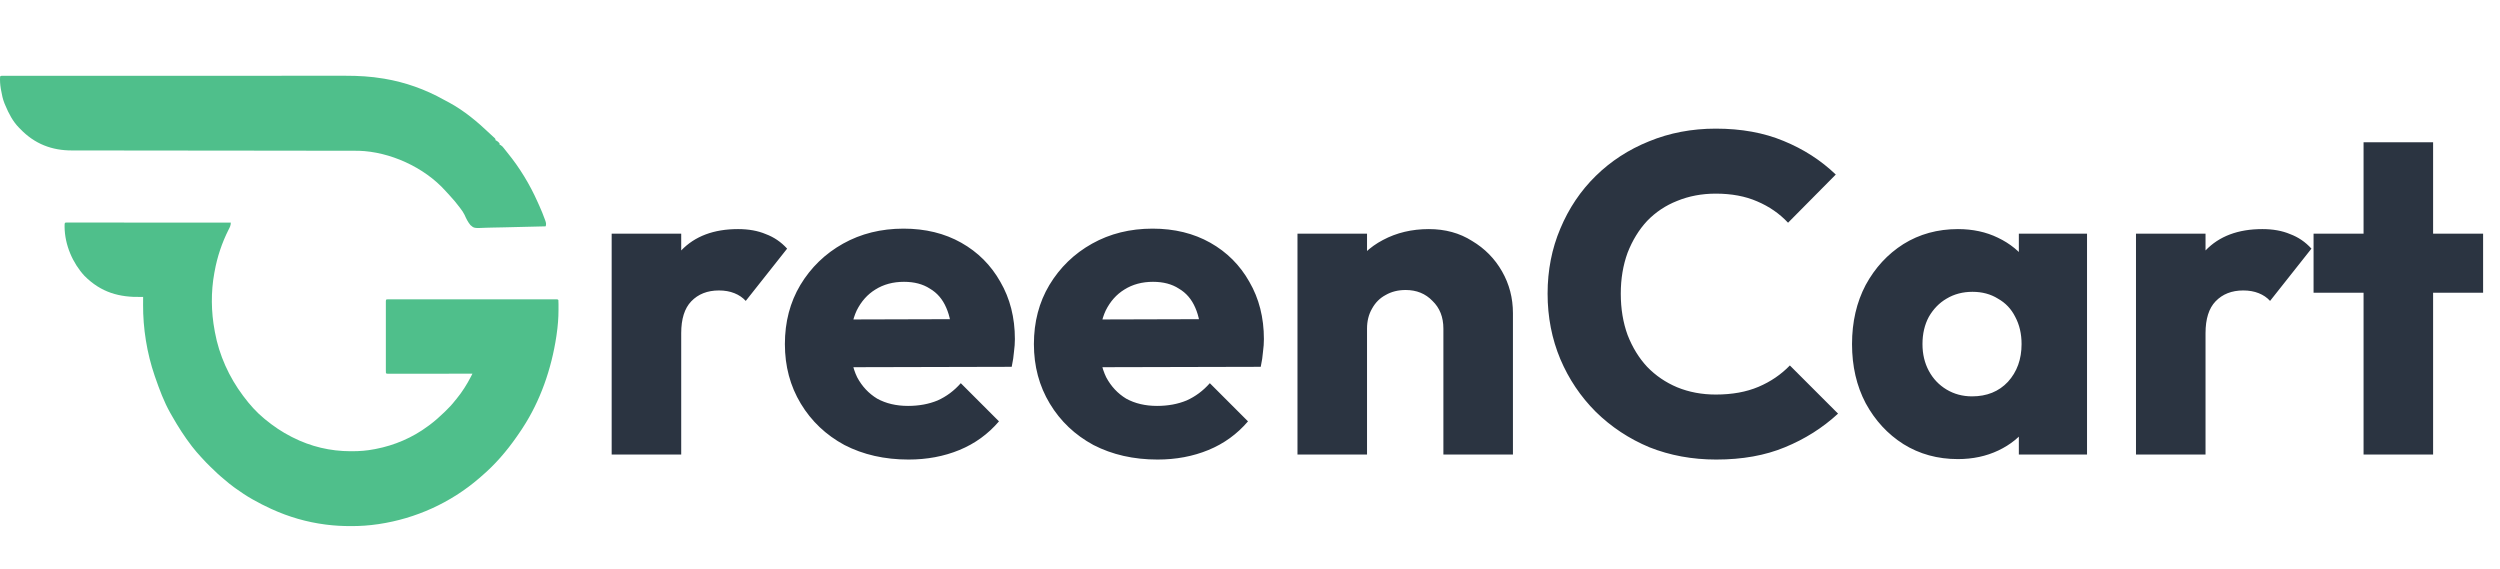
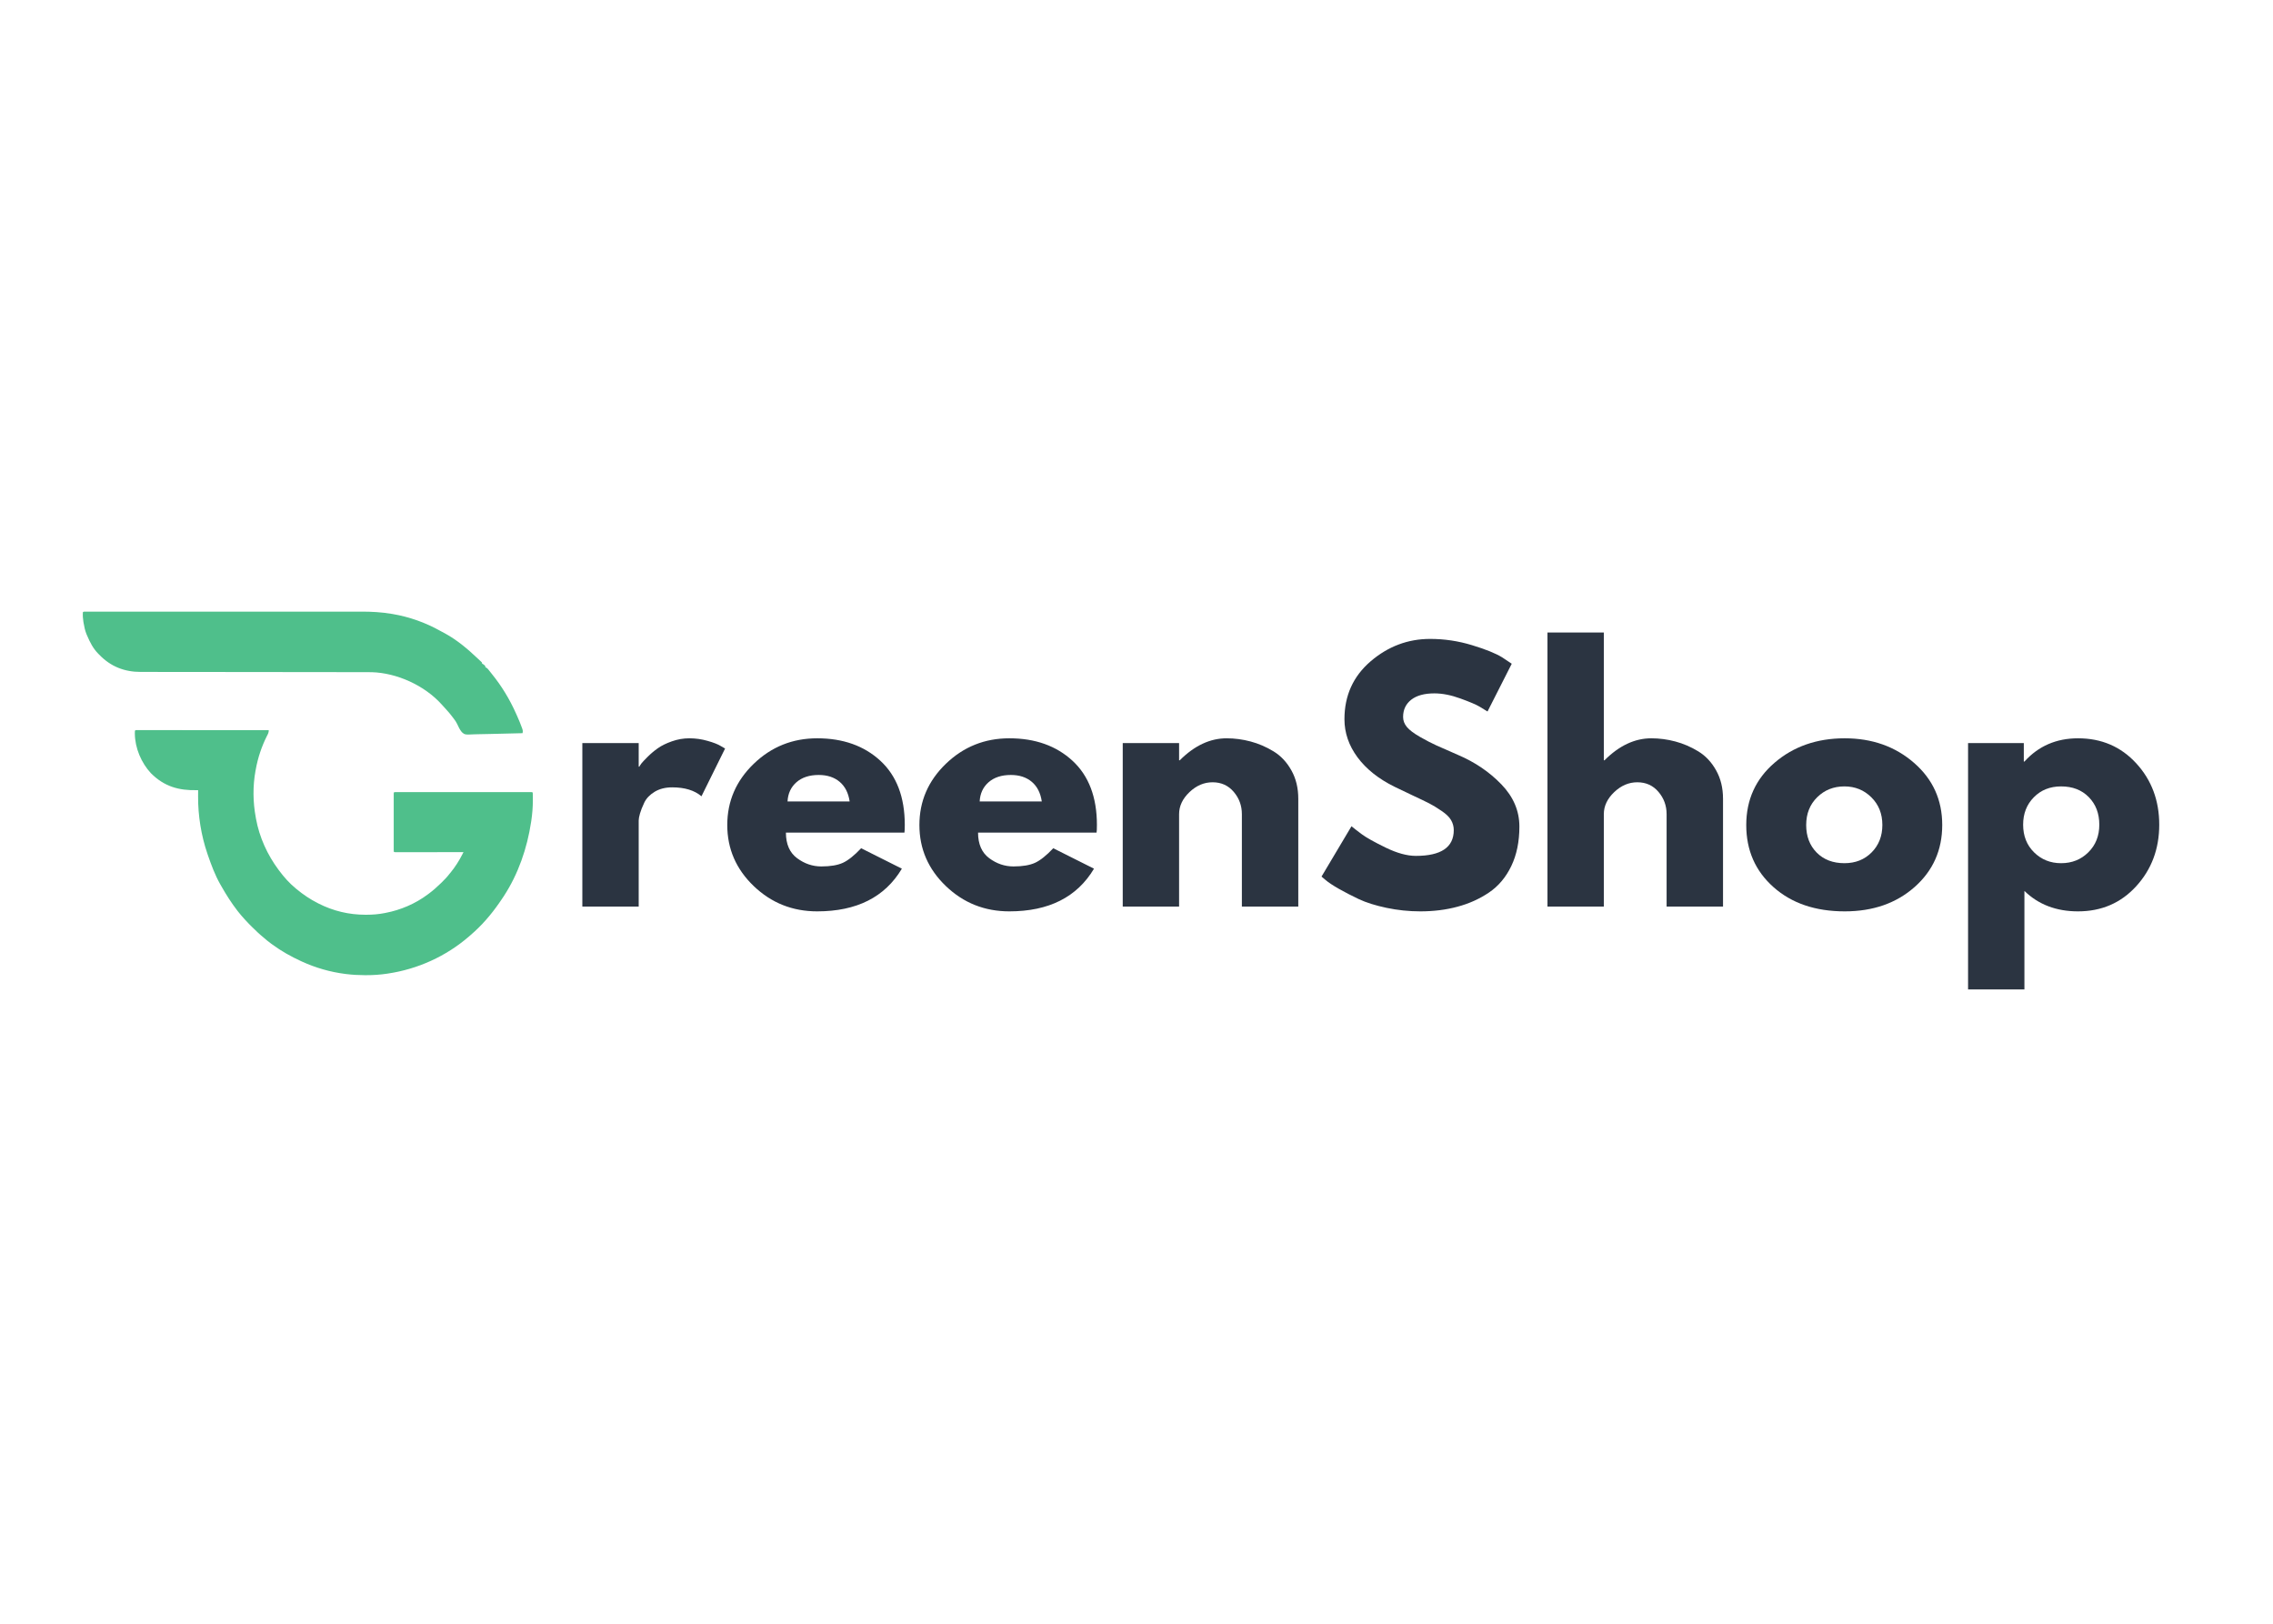
- <svg xmlns="http://www.w3.org/2000/svg" width="132" height="30" viewBox="0 0 132 30" fill="none">
-   <path d="M32.296 24V12.336H35.968V24H32.296ZM35.968 17.592L34.432 16.392C34.736 15.032 35.248 13.976 35.968 13.224C36.688 12.472 37.688 12.096 38.968 12.096C39.528 12.096 40.016 12.184 40.432 12.36C40.864 12.52 41.24 12.776 41.56 13.128L39.376 15.888C39.216 15.712 39.016 15.576 38.776 15.48C38.536 15.384 38.264 15.336 37.96 15.336C37.352 15.336 36.864 15.528 36.496 15.912C36.144 16.28 35.968 16.84 35.968 17.592ZM47.97 24.264C46.706 24.264 45.578 24.008 44.586 23.496C43.61 22.968 42.842 22.24 42.282 21.312C41.722 20.384 41.442 19.336 41.442 18.168C41.442 17 41.714 15.96 42.258 15.048C42.818 14.12 43.57 13.392 44.514 12.864C45.458 12.336 46.522 12.072 47.706 12.072C48.858 12.072 49.874 12.32 50.754 12.816C51.634 13.312 52.322 14 52.818 14.88C53.33 15.76 53.586 16.768 53.586 17.904C53.586 18.112 53.57 18.336 53.538 18.576C53.522 18.8 53.482 19.064 53.418 19.368L43.362 19.392V16.872L51.858 16.848L50.274 17.904C50.258 17.232 50.154 16.68 49.962 16.248C49.77 15.8 49.482 15.464 49.098 15.24C48.73 15 48.274 14.88 47.73 14.88C47.154 14.88 46.65 15.016 46.218 15.288C45.802 15.544 45.474 15.912 45.234 16.392C45.01 16.872 44.898 17.456 44.898 18.144C44.898 18.832 45.018 19.424 45.258 19.92C45.514 20.4 45.866 20.776 46.314 21.048C46.778 21.304 47.322 21.432 47.946 21.432C48.522 21.432 49.042 21.336 49.506 21.144C49.97 20.936 50.378 20.632 50.73 20.232L52.746 22.248C52.17 22.92 51.474 23.424 50.658 23.76C49.842 24.096 48.946 24.264 47.97 24.264ZM61.118 24.264C59.855 24.264 58.727 24.008 57.734 23.496C56.758 22.968 55.99 22.24 55.431 21.312C54.87 20.384 54.59 19.336 54.59 18.168C54.59 17 54.862 15.96 55.407 15.048C55.967 14.12 56.718 13.392 57.663 12.864C58.606 12.336 59.67 12.072 60.855 12.072C62.007 12.072 63.023 12.32 63.903 12.816C64.782 13.312 65.471 14 65.966 14.88C66.478 15.76 66.734 16.768 66.734 17.904C66.734 18.112 66.719 18.336 66.686 18.576C66.671 18.8 66.63 19.064 66.567 19.368L56.511 19.392V16.872L65.007 16.848L63.422 17.904C63.407 17.232 63.303 16.68 63.111 16.248C62.919 15.8 62.63 15.464 62.246 15.24C61.879 15 61.422 14.88 60.879 14.88C60.303 14.88 59.798 15.016 59.367 15.288C58.95 15.544 58.623 15.912 58.383 16.392C58.158 16.872 58.047 17.456 58.047 18.144C58.047 18.832 58.166 19.424 58.407 19.92C58.663 20.4 59.014 20.776 59.462 21.048C59.926 21.304 60.471 21.432 61.094 21.432C61.67 21.432 62.191 21.336 62.654 21.144C63.118 20.936 63.526 20.632 63.879 20.232L65.894 22.248C65.319 22.92 64.623 23.424 63.806 23.76C62.99 24.096 62.094 24.264 61.118 24.264ZM76.211 24V17.352C76.211 16.744 76.019 16.256 75.635 15.888C75.267 15.504 74.795 15.312 74.219 15.312C73.819 15.312 73.467 15.4 73.163 15.576C72.859 15.736 72.619 15.976 72.443 16.296C72.267 16.6 72.179 16.952 72.179 17.352L70.763 16.656C70.763 15.744 70.963 14.944 71.363 14.256C71.763 13.568 72.315 13.04 73.019 12.672C73.739 12.288 74.547 12.096 75.443 12.096C76.307 12.096 77.067 12.304 77.723 12.72C78.395 13.12 78.923 13.656 79.307 14.328C79.691 15 79.883 15.736 79.883 16.536V24H76.211ZM68.507 24V12.336H72.179V24H68.507ZM90.617 24.264C89.353 24.264 88.177 24.048 87.089 23.616C86.017 23.168 85.073 22.544 84.257 21.744C83.457 20.944 82.833 20.016 82.385 18.96C81.937 17.888 81.713 16.736 81.713 15.504C81.713 14.272 81.937 13.128 82.385 12.072C82.833 11 83.457 10.072 84.257 9.288C85.057 8.504 85.993 7.896 87.065 7.464C88.153 7.016 89.329 6.792 90.593 6.792C91.937 6.792 93.129 7.008 94.169 7.44C95.225 7.872 96.145 8.464 96.929 9.216L94.409 11.76C93.961 11.28 93.417 10.904 92.777 10.632C92.153 10.36 91.425 10.224 90.593 10.224C89.857 10.224 89.177 10.352 88.553 10.608C87.945 10.848 87.417 11.2 86.969 11.664C86.537 12.128 86.193 12.688 85.937 13.344C85.697 14 85.577 14.72 85.577 15.504C85.577 16.304 85.697 17.032 85.937 17.688C86.193 18.344 86.537 18.904 86.969 19.368C87.417 19.832 87.945 20.192 88.553 20.448C89.177 20.704 89.857 20.832 90.593 20.832C91.457 20.832 92.209 20.696 92.849 20.424C93.489 20.152 94.041 19.776 94.505 19.296L97.049 21.84C96.233 22.592 95.297 23.184 94.241 23.616C93.201 24.048 91.993 24.264 90.617 24.264ZM103.379 24.24C102.307 24.24 101.347 23.976 100.499 23.448C99.667 22.92 99.003 22.2 98.507 21.288C98.027 20.376 97.787 19.336 97.787 18.168C97.787 17 98.027 15.96 98.507 15.048C99.003 14.136 99.667 13.416 100.499 12.888C101.347 12.36 102.307 12.096 103.379 12.096C104.163 12.096 104.867 12.248 105.491 12.552C106.131 12.856 106.651 13.28 107.051 13.824C107.451 14.352 107.675 14.96 107.723 15.648V20.688C107.675 21.376 107.451 21.992 107.051 22.536C106.667 23.064 106.155 23.48 105.515 23.784C104.875 24.088 104.163 24.24 103.379 24.24ZM104.123 20.928C104.907 20.928 105.539 20.672 106.019 20.16C106.499 19.632 106.739 18.968 106.739 18.168C106.739 17.624 106.627 17.144 106.403 16.728C106.195 16.312 105.891 15.992 105.491 15.768C105.107 15.528 104.659 15.408 104.147 15.408C103.635 15.408 103.179 15.528 102.779 15.768C102.395 15.992 102.083 16.312 101.843 16.728C101.619 17.144 101.507 17.624 101.507 18.168C101.507 18.696 101.619 19.168 101.843 19.584C102.067 20 102.379 20.328 102.779 20.568C103.179 20.808 103.627 20.928 104.123 20.928ZM106.595 24V20.856L107.147 18.024L106.595 15.192V12.336H110.195V24H106.595ZM112.78 24V12.336H116.452V24H112.78ZM116.452 17.592L114.916 16.392C115.22 15.032 115.732 13.976 116.452 13.224C117.172 12.472 118.172 12.096 119.452 12.096C120.012 12.096 120.5 12.184 120.916 12.36C121.348 12.52 121.724 12.776 122.044 13.128L119.86 15.888C119.7 15.712 119.5 15.576 119.26 15.48C119.02 15.384 118.748 15.336 118.444 15.336C117.836 15.336 117.348 15.528 116.98 15.912C116.628 16.28 116.452 16.84 116.452 17.592ZM124.796 24V7.512H128.468V24H124.796ZM122.156 15.456V12.336H131.108V15.456H122.156Z" fill="#2B3441" />
-   <path d="M3.506 11.75C3.533 11.75 3.559 11.75 3.587 11.75C3.632 11.75 3.632 11.75 3.679 11.75C3.73 11.75 3.73 11.75 3.782 11.75C3.817 11.75 3.853 11.75 3.89 11.75C3.99 11.75 4.089 11.75 4.189 11.75C4.296 11.751 4.403 11.751 4.51 11.751C4.696 11.751 4.882 11.751 5.068 11.751C5.337 11.751 5.606 11.751 5.874 11.751C6.31 11.751 6.746 11.752 7.182 11.752C7.606 11.752 8.03 11.752 8.454 11.752C8.48 11.752 8.506 11.752 8.533 11.752C8.664 11.752 8.794 11.753 8.925 11.753C10.012 11.753 11.099 11.754 12.186 11.754C12.186 11.912 12.133 12.002 12.064 12.135C11.721 12.817 11.469 13.563 11.333 14.325C11.328 14.354 11.322 14.384 11.316 14.414C11.134 15.408 11.146 16.465 11.333 17.456C11.338 17.482 11.342 17.509 11.347 17.536C11.569 18.76 12.103 19.918 12.825 20.884C12.838 20.901 12.851 20.918 12.864 20.935C13.185 21.367 13.544 21.768 13.952 22.103C13.977 22.124 13.977 22.124 14.003 22.145C14.437 22.503 14.889 22.808 15.383 23.059C15.405 23.07 15.427 23.081 15.449 23.092C16.413 23.583 17.448 23.824 18.512 23.825C18.535 23.825 18.559 23.825 18.583 23.825C18.984 23.825 19.373 23.796 19.768 23.718C19.792 23.713 19.817 23.709 19.842 23.704C20.817 23.517 21.784 23.11 22.6 22.498C22.649 22.462 22.649 22.462 22.7 22.425C22.966 22.226 23.211 22.006 23.453 21.773C23.469 21.757 23.486 21.741 23.503 21.725C23.692 21.543 23.869 21.358 24.031 21.147C24.055 21.118 24.079 21.09 24.104 21.06C24.4 20.699 24.656 20.295 24.872 19.873C24.885 19.846 24.899 19.819 24.913 19.792C24.924 19.771 24.934 19.751 24.945 19.73C24.921 19.73 24.898 19.73 24.874 19.73C24.306 19.731 23.739 19.731 23.172 19.732C22.897 19.732 22.623 19.732 22.348 19.733C22.109 19.733 21.87 19.733 21.631 19.733C21.504 19.733 21.378 19.733 21.251 19.733C21.132 19.734 21.013 19.734 20.894 19.734C20.85 19.734 20.806 19.734 20.762 19.734C20.703 19.734 20.643 19.734 20.583 19.734C20.55 19.734 20.517 19.734 20.482 19.734C20.407 19.73 20.407 19.73 20.377 19.697C20.374 19.647 20.373 19.597 20.373 19.547C20.373 19.514 20.373 19.482 20.373 19.449C20.373 19.413 20.373 19.377 20.373 19.34C20.373 19.302 20.373 19.265 20.373 19.226C20.373 19.101 20.373 18.976 20.373 18.852C20.373 18.765 20.373 18.679 20.373 18.593C20.373 18.411 20.373 18.23 20.373 18.049C20.373 17.839 20.373 17.629 20.373 17.42C20.373 17.218 20.373 17.017 20.373 16.815C20.373 16.729 20.373 16.643 20.373 16.558C20.373 16.438 20.373 16.318 20.373 16.198C20.373 16.162 20.373 16.126 20.373 16.089C20.373 16.057 20.373 16.024 20.373 15.991C20.373 15.963 20.373 15.934 20.373 15.905C20.377 15.841 20.377 15.841 20.407 15.808C20.456 15.805 20.504 15.804 20.552 15.804C20.584 15.804 20.616 15.804 20.648 15.804C20.683 15.804 20.718 15.804 20.754 15.804C20.791 15.804 20.828 15.804 20.866 15.804C20.969 15.804 21.072 15.804 21.175 15.804C21.286 15.804 21.397 15.804 21.508 15.804C21.725 15.803 21.943 15.803 22.16 15.804C22.337 15.804 22.513 15.804 22.69 15.804C22.715 15.804 22.74 15.804 22.766 15.804C22.817 15.804 22.868 15.804 22.919 15.804C23.397 15.803 23.876 15.804 24.354 15.804C24.765 15.804 25.176 15.804 25.587 15.804C26.063 15.804 26.54 15.803 27.017 15.804C27.067 15.804 27.118 15.804 27.169 15.804C27.206 15.804 27.206 15.804 27.245 15.804C27.421 15.804 27.598 15.804 27.774 15.803C27.989 15.803 28.204 15.803 28.419 15.804C28.529 15.804 28.639 15.804 28.748 15.804C28.867 15.803 28.986 15.804 29.105 15.804C29.14 15.804 29.175 15.804 29.211 15.804C29.242 15.804 29.274 15.804 29.306 15.804C29.334 15.804 29.361 15.804 29.39 15.804C29.451 15.808 29.451 15.808 29.482 15.841C29.491 15.989 29.489 16.138 29.489 16.286C29.489 16.319 29.489 16.319 29.489 16.354C29.489 16.792 29.454 17.22 29.39 17.654C29.383 17.707 29.383 17.707 29.375 17.762C29.116 19.482 28.528 21.171 27.594 22.597C27.573 22.629 27.553 22.66 27.532 22.693C27.472 22.782 27.412 22.871 27.35 22.96C27.327 22.993 27.304 23.027 27.28 23.061C26.745 23.829 26.131 24.54 25.432 25.135C25.392 25.17 25.351 25.205 25.311 25.241C23.791 26.556 21.936 27.38 20.014 27.669C19.991 27.672 19.968 27.675 19.945 27.679C19.482 27.747 19.021 27.779 18.554 27.778C18.532 27.778 18.51 27.778 18.488 27.778C18.08 27.777 17.677 27.756 17.271 27.706C17.239 27.702 17.208 27.698 17.175 27.694C16.203 27.569 15.249 27.294 14.348 26.882C14.328 26.873 14.309 26.864 14.289 26.855C13.977 26.713 13.673 26.557 13.373 26.387C13.352 26.376 13.332 26.364 13.31 26.352C13.011 26.183 12.726 25.992 12.445 25.79C12.414 25.768 12.384 25.747 12.353 25.724C12.182 25.599 12.018 25.468 11.857 25.326C11.79 25.267 11.722 25.21 11.653 25.154C11.527 25.048 11.409 24.935 11.292 24.819C11.228 24.756 11.164 24.695 11.098 24.634C10.951 24.496 10.814 24.347 10.677 24.198C10.652 24.171 10.627 24.145 10.602 24.117C10.453 23.956 10.311 23.792 10.176 23.619C10.16 23.599 10.145 23.579 10.128 23.558C9.741 23.058 9.404 22.528 9.088 21.973C9.056 21.917 9.023 21.86 8.991 21.804C8.66 21.218 8.419 20.569 8.197 19.928C8.18 19.881 8.18 19.881 8.164 19.833C7.757 18.645 7.547 17.341 7.555 16.076C7.555 16.037 7.556 15.998 7.556 15.958C7.556 15.864 7.557 15.77 7.557 15.676C7.519 15.677 7.519 15.677 7.48 15.678C6.307 15.706 5.344 15.45 4.462 14.568C3.838 13.893 3.42 12.935 3.41 11.977C3.411 11.757 3.411 11.757 3.506 11.75Z" fill="#4FBF8B" />
-   <path d="M0.16 4.004C0.187 4.004 0.214 4.004 0.242 4.004C0.287 4.004 0.287 4.004 0.333 4.004C0.364 4.004 0.396 4.004 0.429 4.004C0.536 4.004 0.644 4.004 0.752 4.004C0.829 4.004 0.907 4.004 0.984 4.004C1.154 4.004 1.323 4.004 1.492 4.004C1.744 4.004 1.995 4.004 2.247 4.003C2.722 4.003 3.198 4.003 3.674 4.003C4.041 4.003 4.409 4.003 4.777 4.003C4.882 4.003 4.988 4.003 5.094 4.003C5.12 4.003 5.146 4.003 5.174 4.003C5.914 4.002 6.654 4.002 7.394 4.002C7.422 4.002 7.45 4.002 7.479 4.002C7.62 4.002 7.762 4.002 7.903 4.002C7.931 4.002 7.96 4.002 7.989 4.002C8.045 4.002 8.102 4.002 8.159 4.002C9.042 4.002 9.925 4.002 10.809 4.002C11.801 4.001 12.793 4.001 13.785 4.001C13.891 4.001 13.997 4.001 14.103 4.001C14.129 4.001 14.155 4.001 14.182 4.001C14.601 4.001 15.02 4.001 15.439 4C15.86 4 16.282 4 16.704 4C16.954 4 17.204 4 17.454 4C17.642 4 17.829 4 18.017 4C18.092 4 18.168 4 18.243 4C18.911 3.999 19.575 4.035 20.236 4.147C20.257 4.15 20.277 4.153 20.299 4.157C21.391 4.341 22.458 4.717 23.439 5.268C23.532 5.32 23.625 5.369 23.719 5.417C24.509 5.846 25.209 6.43 25.869 7.06C25.913 7.101 25.958 7.142 26.002 7.183C26.024 7.203 26.046 7.223 26.069 7.245C26.097 7.27 26.097 7.27 26.125 7.295C26.163 7.337 26.163 7.337 26.163 7.403C26.19 7.416 26.19 7.416 26.218 7.43C26.284 7.469 26.328 7.505 26.376 7.568C26.376 7.59 26.376 7.611 26.376 7.634C26.394 7.643 26.412 7.651 26.431 7.66C26.501 7.702 26.536 7.739 26.587 7.805C26.658 7.896 26.73 7.987 26.803 8.077C27.436 8.854 27.971 9.731 28.386 10.665C28.417 10.734 28.448 10.802 28.479 10.871C28.584 11.105 28.681 11.34 28.768 11.583C28.78 11.615 28.78 11.615 28.792 11.649C28.833 11.765 28.846 11.833 28.812 11.951C28.311 11.967 27.81 11.98 27.309 11.987C27.077 11.991 26.844 11.995 26.612 12.004C26.409 12.01 26.206 12.015 26.003 12.016C25.895 12.017 25.788 12.019 25.681 12.024C25.031 12.054 25.031 12.054 24.838 11.884C24.704 11.721 24.614 11.539 24.528 11.343C24.469 11.219 24.393 11.113 24.311 11.006C24.297 10.988 24.284 10.97 24.27 10.951C24.1 10.724 23.92 10.507 23.727 10.303C23.574 10.139 23.574 10.139 23.529 10.087C22.392 8.815 20.566 8.009 18.941 7.961C18.75 7.958 18.558 7.959 18.367 7.959C18.302 7.959 18.237 7.959 18.172 7.959C17.994 7.958 17.816 7.958 17.638 7.958C17.446 7.958 17.254 7.958 17.062 7.958C16.75 7.957 16.439 7.957 16.128 7.957C15.602 7.957 15.076 7.956 14.55 7.955C14.347 7.955 14.145 7.955 13.942 7.954C13.92 7.954 13.897 7.954 13.874 7.954C13.339 7.954 12.804 7.953 12.268 7.952C12.245 7.952 12.222 7.952 12.197 7.952C11.651 7.952 11.105 7.951 10.559 7.951C10.524 7.951 10.524 7.951 10.488 7.951C10.299 7.95 10.11 7.95 9.92 7.95C9.139 7.95 8.358 7.949 7.577 7.947C7.467 7.947 7.356 7.947 7.246 7.947C7.224 7.947 7.202 7.947 7.18 7.947C6.831 7.946 6.482 7.946 6.133 7.946C5.782 7.946 5.431 7.946 5.08 7.945C4.89 7.944 4.7 7.944 4.51 7.944C4.336 7.945 4.162 7.944 3.988 7.944C3.925 7.943 3.862 7.943 3.8 7.944C2.749 7.947 1.833 7.605 1.071 6.81C1.038 6.777 1.038 6.777 1.005 6.744C0.678 6.412 0.462 5.995 0.279 5.558C0.265 5.523 0.25 5.489 0.235 5.454C0.146 5.23 0.098 5.002 0.057 4.762C0.051 4.733 0.046 4.703 0.041 4.672C0.007 4.462 -0.009 4.254 0.005 4.041C0.052 3.991 0.095 4.004 0.16 4.004Z" fill="#4FBF8B" />
+ <svg xmlns="http://www.w3.org/2000/svg" width="700" zoomAndPan="magnify" viewBox="0 0 525 375" height="500" preserveAspectRatio="xMidYMid meet" version="1.0">
+   <defs>
+     <g />
+     <clipPath id="813c24d81e">
+       <path d="M 19.125 141.25 L 121 141.25 L 121 170 L 19.125 170 Z M 19.125 141.25 " clip-rule="nonzero" />
+     </clipPath>
+   </defs>
+   <path fill="#4fbf8b" d="M 31.484 168.621 C 31.574 168.621 31.668 168.621 31.766 168.621 C 31.926 168.617 31.926 168.617 32.09 168.617 C 32.27 168.621 32.27 168.621 32.453 168.621 C 32.578 168.621 32.707 168.621 32.836 168.621 C 33.188 168.621 33.539 168.621 33.887 168.621 C 34.266 168.621 34.645 168.621 35.023 168.621 C 35.676 168.621 36.332 168.621 36.988 168.621 C 37.938 168.621 38.883 168.621 39.832 168.621 C 41.367 168.621 42.906 168.625 44.441 168.625 C 45.934 168.625 47.43 168.625 48.922 168.629 C 49.016 168.629 49.105 168.629 49.199 168.629 C 49.664 168.629 50.125 168.629 50.586 168.629 C 54.414 168.629 58.246 168.633 62.078 168.633 C 62.078 169.191 61.895 169.512 61.648 169.98 C 60.438 172.387 59.551 175.02 59.074 177.711 C 59.055 177.816 59.035 177.918 59.012 178.027 C 58.371 181.535 58.414 185.266 59.074 188.766 C 59.09 188.859 59.105 188.953 59.121 189.051 C 59.902 193.371 61.785 197.461 64.332 200.871 C 64.375 200.93 64.422 200.992 64.469 201.055 C 65.598 202.578 66.863 203.992 68.305 205.176 C 68.391 205.25 68.391 205.25 68.484 205.324 C 70.012 206.59 71.605 207.668 73.348 208.551 C 73.426 208.59 73.504 208.629 73.582 208.672 C 76.98 210.402 80.625 211.254 84.379 211.258 C 84.461 211.258 84.543 211.258 84.629 211.258 C 86.043 211.258 87.414 211.152 88.805 210.879 C 88.891 210.863 88.977 210.848 89.066 210.828 C 92.504 210.172 95.91 208.73 98.789 206.574 C 98.961 206.445 98.961 206.445 99.141 206.312 C 100.078 205.613 100.941 204.836 101.793 204.012 C 101.852 203.957 101.91 203.898 101.973 203.84 C 102.637 203.199 103.262 202.543 103.832 201.801 C 103.918 201.699 104 201.598 104.09 201.492 C 105.133 200.219 106.035 198.793 106.797 197.301 C 106.844 197.207 106.895 197.113 106.941 197.016 C 106.98 196.941 107.016 196.871 107.055 196.797 C 106.973 196.797 106.891 196.797 106.805 196.797 C 104.805 196.801 102.805 196.801 100.805 196.805 C 99.836 196.805 98.867 196.805 97.902 196.805 C 97.059 196.809 96.215 196.809 95.371 196.809 C 94.926 196.809 94.48 196.809 94.031 196.809 C 93.613 196.809 93.195 196.812 92.773 196.809 C 92.617 196.809 92.465 196.812 92.309 196.812 C 92.102 196.812 91.891 196.812 91.68 196.812 C 91.562 196.812 91.445 196.812 91.324 196.812 C 91.059 196.797 91.059 196.797 90.953 196.68 C 90.941 196.504 90.938 196.328 90.938 196.152 C 90.938 196.035 90.938 195.922 90.938 195.805 C 90.938 195.676 90.938 195.551 90.938 195.418 C 90.938 195.285 90.938 195.152 90.938 195.016 C 90.938 194.578 90.938 194.137 90.938 193.695 C 90.938 193.391 90.938 193.086 90.938 192.781 C 90.938 192.141 90.938 191.5 90.938 190.859 C 90.938 190.121 90.938 189.379 90.938 188.641 C 90.938 187.926 90.938 187.215 90.938 186.504 C 90.938 186.203 90.938 185.898 90.938 185.594 C 90.938 185.172 90.938 184.75 90.938 184.324 C 90.938 184.199 90.938 184.074 90.938 183.941 C 90.938 183.828 90.938 183.711 90.938 183.594 C 90.938 183.496 90.938 183.395 90.938 183.293 C 90.953 183.066 90.953 183.066 91.059 182.949 C 91.23 182.938 91.398 182.934 91.57 182.934 C 91.68 182.934 91.793 182.934 91.906 182.934 C 92.031 182.934 92.156 182.934 92.281 182.934 C 92.414 182.934 92.543 182.934 92.676 182.934 C 93.039 182.934 93.402 182.934 93.766 182.934 C 94.156 182.934 94.547 182.934 94.938 182.934 C 95.703 182.934 96.473 182.934 97.238 182.934 C 97.859 182.934 98.484 182.934 99.105 182.934 C 99.195 182.934 99.281 182.934 99.375 182.934 C 99.555 182.934 99.73 182.934 99.91 182.934 C 101.598 182.934 103.285 182.934 104.973 182.934 C 106.418 182.934 107.867 182.934 109.316 182.934 C 110.996 182.934 112.676 182.934 114.355 182.934 C 114.535 182.934 114.715 182.934 114.895 182.934 C 115.027 182.934 115.027 182.934 115.16 182.934 C 115.781 182.934 116.406 182.934 117.027 182.934 C 117.785 182.934 118.543 182.934 119.301 182.934 C 119.688 182.934 120.074 182.934 120.461 182.934 C 120.879 182.934 121.297 182.934 121.719 182.934 C 121.84 182.934 121.965 182.934 122.09 182.934 C 122.203 182.934 122.312 182.934 122.43 182.934 C 122.523 182.934 122.621 182.934 122.723 182.934 C 122.941 182.949 122.941 182.949 123.047 183.066 C 123.078 183.586 123.074 184.113 123.074 184.637 C 123.074 184.754 123.074 184.754 123.074 184.875 C 123.07 186.426 122.949 187.934 122.727 189.465 C 122.699 189.656 122.699 189.656 122.668 189.848 C 121.758 195.918 119.684 201.887 116.391 206.922 C 116.32 207.031 116.246 207.145 116.172 207.258 C 115.961 207.574 115.75 207.891 115.531 208.203 C 115.453 208.32 115.371 208.438 115.285 208.559 C 113.402 211.27 111.234 213.781 108.77 215.883 C 108.629 216.008 108.484 216.133 108.344 216.258 C 102.984 220.898 96.445 223.812 89.672 224.828 C 89.59 224.84 89.512 224.855 89.43 224.867 C 87.797 225.109 86.172 225.219 84.527 225.215 C 84.449 225.215 84.371 225.215 84.293 225.215 C 82.855 225.211 81.434 225.137 80.004 224.961 C 79.891 224.945 79.781 224.934 79.664 224.918 C 76.238 224.477 72.875 223.508 69.699 222.051 C 69.629 222.02 69.562 221.988 69.492 221.957 C 68.395 221.453 67.32 220.902 66.266 220.305 C 66.191 220.266 66.117 220.223 66.043 220.18 C 64.988 219.582 63.984 218.91 62.992 218.195 C 62.883 218.121 62.777 218.043 62.668 217.965 C 62.062 217.523 61.484 217.059 60.922 216.559 C 60.684 216.352 60.441 216.148 60.199 215.949 C 59.758 215.578 59.34 215.176 58.93 214.766 C 58.703 214.547 58.477 214.328 58.246 214.113 C 57.727 213.625 57.242 213.102 56.758 212.574 C 56.672 212.48 56.582 212.387 56.492 212.289 C 55.973 211.723 55.473 211.141 54.992 210.531 C 54.938 210.457 54.883 210.387 54.824 210.316 C 53.461 208.551 52.27 206.68 51.156 204.719 C 51.047 204.52 50.93 204.32 50.816 204.121 C 49.652 202.051 48.801 199.762 48.016 197.496 C 47.961 197.328 47.961 197.328 47.902 197.16 C 46.469 192.965 45.727 188.363 45.754 183.895 C 45.758 183.758 45.758 183.621 45.758 183.48 C 45.758 183.148 45.762 182.816 45.762 182.484 C 45.629 182.484 45.629 182.484 45.492 182.488 C 41.355 182.586 37.961 181.684 34.852 178.566 C 32.652 176.188 31.18 172.805 31.145 169.418 C 31.148 168.641 31.148 168.641 31.484 168.621 Z M 31.484 168.621 " fill-opacity="1" fill-rule="nonzero" />
+   <g clip-path="url(#813c24d81e)">
+     <path fill="#4fbf8b" d="M 19.688 141.266 C 19.781 141.266 19.879 141.266 19.977 141.266 C 20.133 141.266 20.133 141.266 20.297 141.266 C 20.406 141.266 20.52 141.266 20.633 141.266 C 21.016 141.266 21.395 141.266 21.773 141.266 C 22.047 141.266 22.32 141.266 22.594 141.266 C 23.191 141.266 23.785 141.266 24.383 141.266 C 25.27 141.266 26.156 141.266 27.043 141.266 C 28.719 141.262 30.395 141.262 32.074 141.262 C 33.367 141.262 34.664 141.262 35.961 141.262 C 36.332 141.262 36.707 141.262 37.078 141.262 C 37.172 141.262 37.266 141.262 37.359 141.262 C 39.969 141.262 42.578 141.262 45.188 141.262 C 45.285 141.262 45.383 141.262 45.484 141.262 C 45.984 141.262 46.484 141.262 46.984 141.262 C 47.082 141.262 47.18 141.262 47.281 141.262 C 47.484 141.262 47.684 141.262 47.883 141.262 C 50.996 141.262 54.109 141.262 57.223 141.258 C 60.723 141.258 64.219 141.254 67.715 141.254 C 68.09 141.254 68.465 141.254 68.836 141.254 C 68.93 141.254 69.02 141.254 69.117 141.254 C 70.594 141.254 72.066 141.254 73.543 141.254 C 75.031 141.254 76.52 141.254 78.004 141.254 C 78.887 141.254 79.77 141.254 80.648 141.254 C 81.312 141.25 81.973 141.254 82.633 141.254 C 82.898 141.254 83.164 141.254 83.43 141.254 C 85.785 141.246 88.125 141.375 90.457 141.77 C 90.527 141.781 90.602 141.793 90.676 141.805 C 94.527 142.457 98.285 143.781 101.746 145.73 C 102.074 145.914 102.402 146.086 102.734 146.258 C 105.516 147.773 107.984 149.836 110.312 152.055 C 110.469 152.203 110.625 152.348 110.781 152.492 C 110.859 152.562 110.938 152.637 111.02 152.711 C 111.117 152.797 111.117 152.797 111.215 152.891 C 111.348 153.035 111.348 153.035 111.348 153.27 C 111.441 153.316 111.441 153.316 111.543 153.363 C 111.777 153.5 111.926 153.629 112.098 153.852 C 112.098 153.93 112.098 154.004 112.098 154.082 C 112.164 154.113 112.227 154.145 112.293 154.176 C 112.539 154.324 112.664 154.453 112.844 154.688 C 113.094 155.012 113.348 155.332 113.605 155.648 C 115.836 158.395 117.723 161.488 119.184 164.785 C 119.293 165.031 119.402 165.273 119.512 165.516 C 119.879 166.34 120.227 167.172 120.531 168.027 C 120.574 168.145 120.574 168.145 120.617 168.262 C 120.758 168.672 120.805 168.914 120.684 169.328 C 118.922 169.387 117.156 169.43 115.391 169.457 C 114.57 169.469 113.75 169.484 112.93 169.516 C 112.215 169.539 111.5 169.555 110.785 169.559 C 110.406 169.562 110.027 169.57 109.648 169.586 C 107.359 169.691 107.359 169.691 106.676 169.094 C 106.207 168.516 105.887 167.875 105.582 167.184 C 105.375 166.742 105.109 166.371 104.82 165.992 C 104.773 165.926 104.723 165.863 104.676 165.797 C 104.078 164.996 103.441 164.23 102.758 163.512 C 102.223 162.93 102.223 162.93 102.062 162.746 C 98.055 158.254 91.617 155.41 85.891 155.242 C 85.215 155.23 84.543 155.23 83.867 155.23 C 83.641 155.23 83.41 155.23 83.18 155.23 C 82.555 155.23 81.926 155.23 81.297 155.23 C 80.621 155.23 79.941 155.227 79.266 155.227 C 78.168 155.227 77.07 155.227 75.973 155.223 C 74.117 155.223 72.266 155.223 70.41 155.219 C 69.699 155.219 68.984 155.215 68.27 155.215 C 68.191 155.215 68.109 155.215 68.031 155.215 C 66.141 155.211 64.258 155.211 62.367 155.207 C 62.285 155.207 62.203 155.207 62.121 155.207 C 60.195 155.207 58.27 155.203 56.344 155.203 C 56.223 155.203 56.223 155.203 56.094 155.203 C 55.426 155.203 54.762 155.203 54.094 155.199 C 51.34 155.199 48.586 155.195 45.832 155.191 C 45.441 155.191 45.055 155.191 44.664 155.188 C 44.59 155.188 44.512 155.188 44.434 155.188 C 43.203 155.188 41.973 155.188 40.742 155.188 C 39.504 155.188 38.27 155.184 37.031 155.184 C 36.363 155.18 35.691 155.18 35.023 155.18 C 34.41 155.18 33.793 155.18 33.18 155.176 C 32.961 155.176 32.738 155.176 32.516 155.18 C 28.812 155.188 25.586 153.984 22.898 151.176 C 22.781 151.059 22.781 151.059 22.664 150.941 C 21.512 149.77 20.754 148.297 20.109 146.754 C 20.055 146.633 20.004 146.512 19.949 146.387 C 19.637 145.594 19.469 144.789 19.324 143.945 C 19.305 143.84 19.285 143.734 19.266 143.625 C 19.148 142.883 19.09 142.148 19.141 141.398 C 19.309 141.219 19.457 141.27 19.688 141.266 Z M 19.688 141.266 " fill-opacity="1" fill-rule="nonzero" />
+   </g>
+   <g fill="#2b3441" fill-opacity="1">
+     <g transform="translate(130.0827, 209.3682)">
+       <g>
+         <path d="M 4.422 0 L 4.422 -37.75 L 17.438 -37.75 L 17.438 -32.312 L 17.594 -32.312 C 17.688 -32.508 17.844 -32.754 18.062 -33.047 C 18.289 -33.336 18.77 -33.848 19.5 -34.578 C 20.238 -35.316 21.023 -35.977 21.859 -36.562 C 22.691 -37.156 23.77 -37.688 25.094 -38.156 C 26.414 -38.625 27.766 -38.859 29.141 -38.859 C 30.566 -38.859 31.969 -38.66 33.344 -38.266 C 34.719 -37.879 35.723 -37.488 36.359 -37.094 L 37.391 -36.5 L 31.938 -25.469 C 30.32 -26.844 28.066 -27.531 25.172 -27.531 C 23.598 -27.531 22.242 -27.188 21.109 -26.5 C 19.984 -25.812 19.188 -24.973 18.719 -23.984 C 18.258 -23.004 17.93 -22.172 17.734 -21.484 C 17.535 -20.797 17.438 -20.258 17.438 -19.875 L 17.438 0 Z M 4.422 0 " />
+       </g>
+     </g>
+   </g>
+   <g fill="#2b3441" fill-opacity="1">
+     <g transform="translate(166.2914, 209.3682)">
+       <g>
+         <path d="M 42.609 -17.078 L 15.234 -17.078 C 15.234 -14.422 16.094 -12.453 17.812 -11.172 C 19.531 -9.898 21.395 -9.266 23.406 -9.266 C 25.508 -9.266 27.176 -9.547 28.406 -10.109 C 29.633 -10.68 31.035 -11.801 32.609 -13.469 L 42.016 -8.75 C 38.098 -2.176 31.578 1.109 22.453 1.109 C 16.754 1.109 11.867 -0.836 7.797 -4.734 C 3.723 -8.641 1.688 -13.336 1.688 -18.828 C 1.688 -24.328 3.723 -29.039 7.797 -32.969 C 11.867 -36.895 16.754 -38.859 22.453 -38.859 C 28.43 -38.859 33.297 -37.129 37.047 -33.672 C 40.805 -30.211 42.688 -25.27 42.688 -18.844 C 42.688 -17.957 42.66 -17.367 42.609 -17.078 Z M 15.609 -24.281 L 29.953 -24.281 C 29.66 -26.25 28.891 -27.758 27.641 -28.812 C 26.391 -29.863 24.781 -30.391 22.812 -30.391 C 20.656 -30.391 18.938 -29.828 17.656 -28.703 C 16.383 -27.578 15.703 -26.102 15.609 -24.281 Z M 15.609 -24.281 " />
+       </g>
+     </g>
+   </g>
+   <g fill="#2b3441" fill-opacity="1">
+     <g transform="translate(210.6691, 209.3682)">
+       <g>
+         <path d="M 42.609 -17.078 L 15.234 -17.078 C 15.234 -14.422 16.094 -12.453 17.812 -11.172 C 19.531 -9.898 21.395 -9.266 23.406 -9.266 C 25.508 -9.266 27.176 -9.547 28.406 -10.109 C 29.633 -10.68 31.035 -11.801 32.609 -13.469 L 42.016 -8.75 C 38.098 -2.176 31.578 1.109 22.453 1.109 C 16.754 1.109 11.867 -0.836 7.797 -4.734 C 3.723 -8.641 1.688 -13.336 1.688 -18.828 C 1.688 -24.328 3.723 -29.039 7.797 -32.969 C 11.867 -36.895 16.754 -38.859 22.453 -38.859 C 28.43 -38.859 33.297 -37.129 37.047 -33.672 C 40.805 -30.211 42.688 -25.27 42.688 -18.844 C 42.688 -17.957 42.66 -17.367 42.609 -17.078 Z M 15.609 -24.281 L 29.953 -24.281 C 29.66 -26.25 28.891 -27.758 27.641 -28.812 C 26.391 -29.863 24.781 -30.391 22.812 -30.391 C 20.656 -30.391 18.938 -29.828 17.656 -28.703 C 16.383 -27.578 15.703 -26.102 15.609 -24.281 Z M 15.609 -24.281 " />
+       </g>
+     </g>
+   </g>
+   <g fill="#2b3441" fill-opacity="1">
+     <g transform="translate(254.8996, 209.3682)">
+       <g>
+         <path d="M 4.422 0 L 4.422 -37.75 L 17.438 -37.75 L 17.438 -33.781 L 17.594 -33.781 C 20.977 -37.164 24.582 -38.859 28.406 -38.859 C 30.27 -38.859 32.117 -38.613 33.953 -38.125 C 35.797 -37.633 37.562 -36.875 39.25 -35.844 C 40.945 -34.812 42.32 -33.348 43.375 -31.453 C 44.438 -29.566 44.969 -27.375 44.969 -24.875 L 44.969 0 L 31.938 0 L 31.938 -21.344 C 31.938 -23.301 31.312 -25.016 30.062 -26.484 C 28.812 -27.961 27.18 -28.703 25.172 -28.703 C 23.203 -28.703 21.422 -27.941 19.828 -26.422 C 18.234 -24.898 17.438 -23.207 17.438 -21.344 L 17.438 0 Z M 4.422 0 " />
+       </g>
+     </g>
+   </g>
+   <g fill="#2b3441" fill-opacity="1">
+     <g transform="translate(303.5458, 209.3682)">
+       <g>
+         <path d="M 26.781 -61.812 C 30.07 -61.812 33.285 -61.332 36.422 -60.375 C 39.566 -59.426 41.898 -58.484 43.422 -57.547 L 45.625 -56.078 L 40.031 -45.047 C 39.594 -45.336 38.977 -45.711 38.188 -46.172 C 37.406 -46.641 35.938 -47.266 33.781 -48.047 C 31.625 -48.836 29.613 -49.234 27.75 -49.234 C 25.438 -49.234 23.656 -48.742 22.406 -47.766 C 21.156 -46.785 20.531 -45.457 20.531 -43.781 C 20.531 -42.945 20.82 -42.176 21.406 -41.469 C 22 -40.758 23.004 -40 24.422 -39.188 C 25.848 -38.375 27.102 -37.723 28.188 -37.234 C 29.27 -36.742 30.938 -36.008 33.188 -35.031 C 37.113 -33.363 40.461 -31.094 43.234 -28.219 C 46.004 -25.352 47.391 -22.102 47.391 -18.469 C 47.391 -14.988 46.766 -11.945 45.516 -9.344 C 44.266 -6.75 42.547 -4.711 40.359 -3.234 C 38.18 -1.766 35.766 -0.676 33.109 0.031 C 30.461 0.75 27.594 1.109 24.5 1.109 C 21.852 1.109 19.254 0.836 16.703 0.297 C 14.148 -0.242 12.016 -0.914 10.297 -1.719 C 8.586 -2.531 7.047 -3.328 5.672 -4.109 C 4.297 -4.898 3.289 -5.566 2.656 -6.109 L 1.688 -6.922 L 8.609 -18.547 C 9.203 -18.055 10.008 -17.43 11.031 -16.672 C 12.062 -15.91 13.891 -14.891 16.516 -13.609 C 19.141 -12.336 21.457 -11.703 23.469 -11.703 C 29.312 -11.703 32.234 -13.688 32.234 -17.656 C 32.234 -18.488 32.023 -19.258 31.609 -19.969 C 31.191 -20.688 30.453 -21.398 29.391 -22.109 C 28.336 -22.828 27.406 -23.395 26.594 -23.812 C 25.789 -24.227 24.469 -24.863 22.625 -25.719 C 20.789 -26.582 19.43 -27.234 18.547 -27.672 C 14.867 -29.484 12.02 -31.75 10 -34.469 C 7.988 -37.195 6.984 -40.129 6.984 -43.266 C 6.984 -48.711 8.992 -53.164 13.016 -56.625 C 17.047 -60.082 21.633 -61.812 26.781 -61.812 Z M 26.781 -61.812 " />
+       </g>
+     </g>
+   </g>
+   <g fill="#2b3441" fill-opacity="1">
+     <g transform="translate(353.0016, 209.3682)">
+       <g>
+         <path d="M 4.422 0 L 4.422 -63.297 L 17.438 -63.297 L 17.438 -33.781 L 17.594 -33.781 C 20.977 -37.164 24.582 -38.859 28.406 -38.859 C 30.27 -38.859 32.117 -38.613 33.953 -38.125 C 35.797 -37.633 37.562 -36.875 39.25 -35.844 C 40.945 -34.812 42.32 -33.348 43.375 -31.453 C 44.438 -29.566 44.969 -27.375 44.969 -24.875 L 44.969 0 L 31.938 0 L 31.938 -21.344 C 31.938 -23.301 31.312 -25.016 30.062 -26.484 C 28.812 -27.961 27.18 -28.703 25.172 -28.703 C 23.203 -28.703 21.422 -27.941 19.828 -26.422 C 18.234 -24.898 17.438 -23.207 17.438 -21.344 L 17.438 0 Z M 4.422 0 " />
+       </g>
+     </g>
+   </g>
+   <g fill="#2b3441" fill-opacity="1">
+     <g transform="translate(401.6478, 209.3682)">
+       <g>
+         <path d="M 7.984 -4.484 C 3.785 -8.211 1.688 -12.992 1.688 -18.828 C 1.688 -24.672 3.867 -29.469 8.234 -33.219 C 12.609 -36.977 18.008 -38.859 24.438 -38.859 C 30.758 -38.859 36.094 -36.969 40.438 -33.188 C 44.781 -29.414 46.953 -24.633 46.953 -18.844 C 46.953 -13.051 44.828 -8.273 40.578 -4.516 C 36.336 -0.766 30.957 1.109 24.438 1.109 C 17.664 1.109 12.18 -0.754 7.984 -4.484 Z M 18.062 -25.234 C 16.375 -23.566 15.531 -21.43 15.531 -18.828 C 15.531 -16.234 16.336 -14.113 17.953 -12.469 C 19.578 -10.832 21.711 -10.016 24.359 -10.016 C 26.91 -10.016 29.008 -10.848 30.656 -12.516 C 32.301 -14.18 33.125 -16.289 33.125 -18.844 C 33.125 -21.438 32.273 -23.566 30.578 -25.234 C 28.891 -26.91 26.816 -27.75 24.359 -27.75 C 21.859 -27.75 19.758 -26.91 18.062 -25.234 Z M 18.062 -25.234 " />
+       </g>
+     </g>
+   </g>
+   <g fill="#2b3441" fill-opacity="1">
+     <g transform="translate(450.1468, 209.3682)">
+       <g>
+         <path d="M 43.266 -33.078 C 46.805 -29.223 48.578 -24.5 48.578 -18.906 C 48.578 -13.32 46.805 -8.586 43.266 -4.703 C 39.734 -0.828 35.25 1.109 29.812 1.109 C 24.801 1.109 20.676 -0.461 17.438 -3.609 L 17.438 19.141 L 4.422 19.141 L 4.422 -37.75 L 17.297 -37.75 L 17.297 -33.484 L 17.438 -33.484 C 20.676 -37.066 24.801 -38.859 29.812 -38.859 C 35.25 -38.859 39.734 -36.93 43.266 -33.078 Z M 32.188 -12.516 C 33.883 -14.18 34.734 -16.312 34.734 -18.906 C 34.734 -21.508 33.922 -23.633 32.297 -25.281 C 30.68 -26.926 28.551 -27.75 25.906 -27.75 C 23.352 -27.75 21.254 -26.91 19.609 -25.234 C 17.961 -23.566 17.141 -21.457 17.141 -18.906 C 17.141 -16.312 17.984 -14.18 19.672 -12.516 C 21.367 -10.848 23.445 -10.016 25.906 -10.016 C 28.406 -10.016 30.5 -10.848 32.188 -12.516 Z M 32.188 -12.516 " />
+       </g>
+     </g>
+   </g>
</svg>
